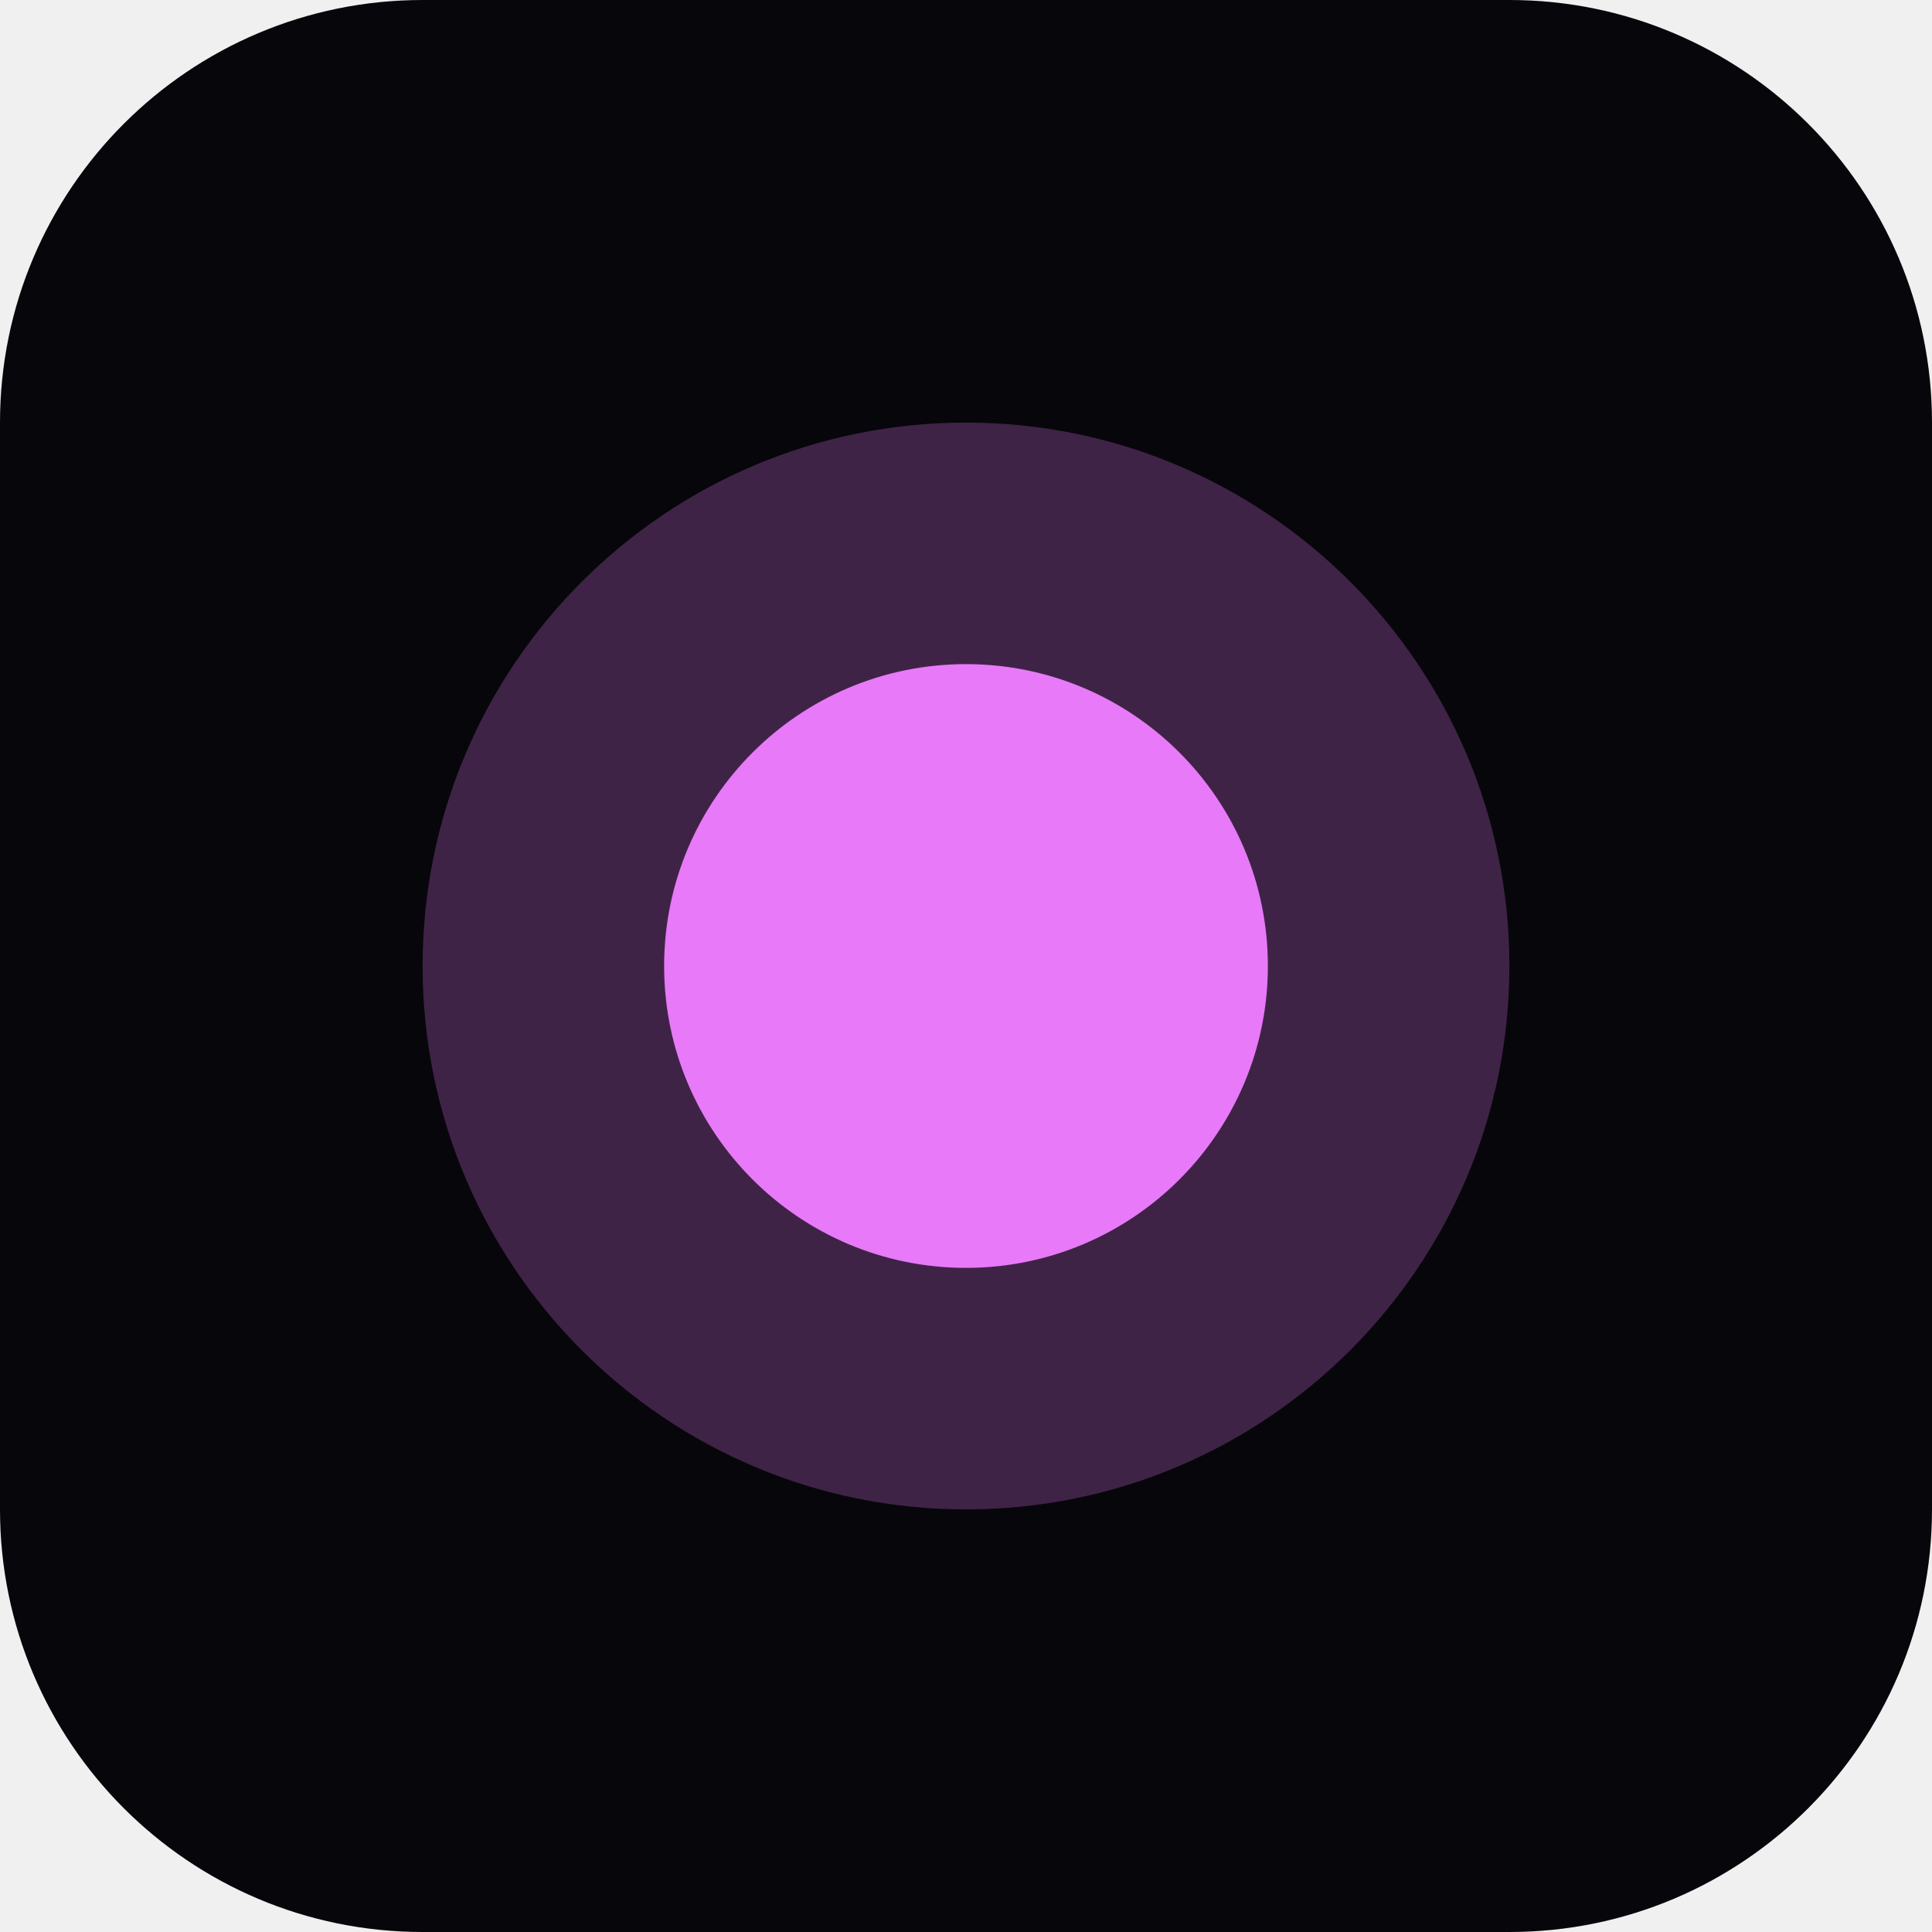
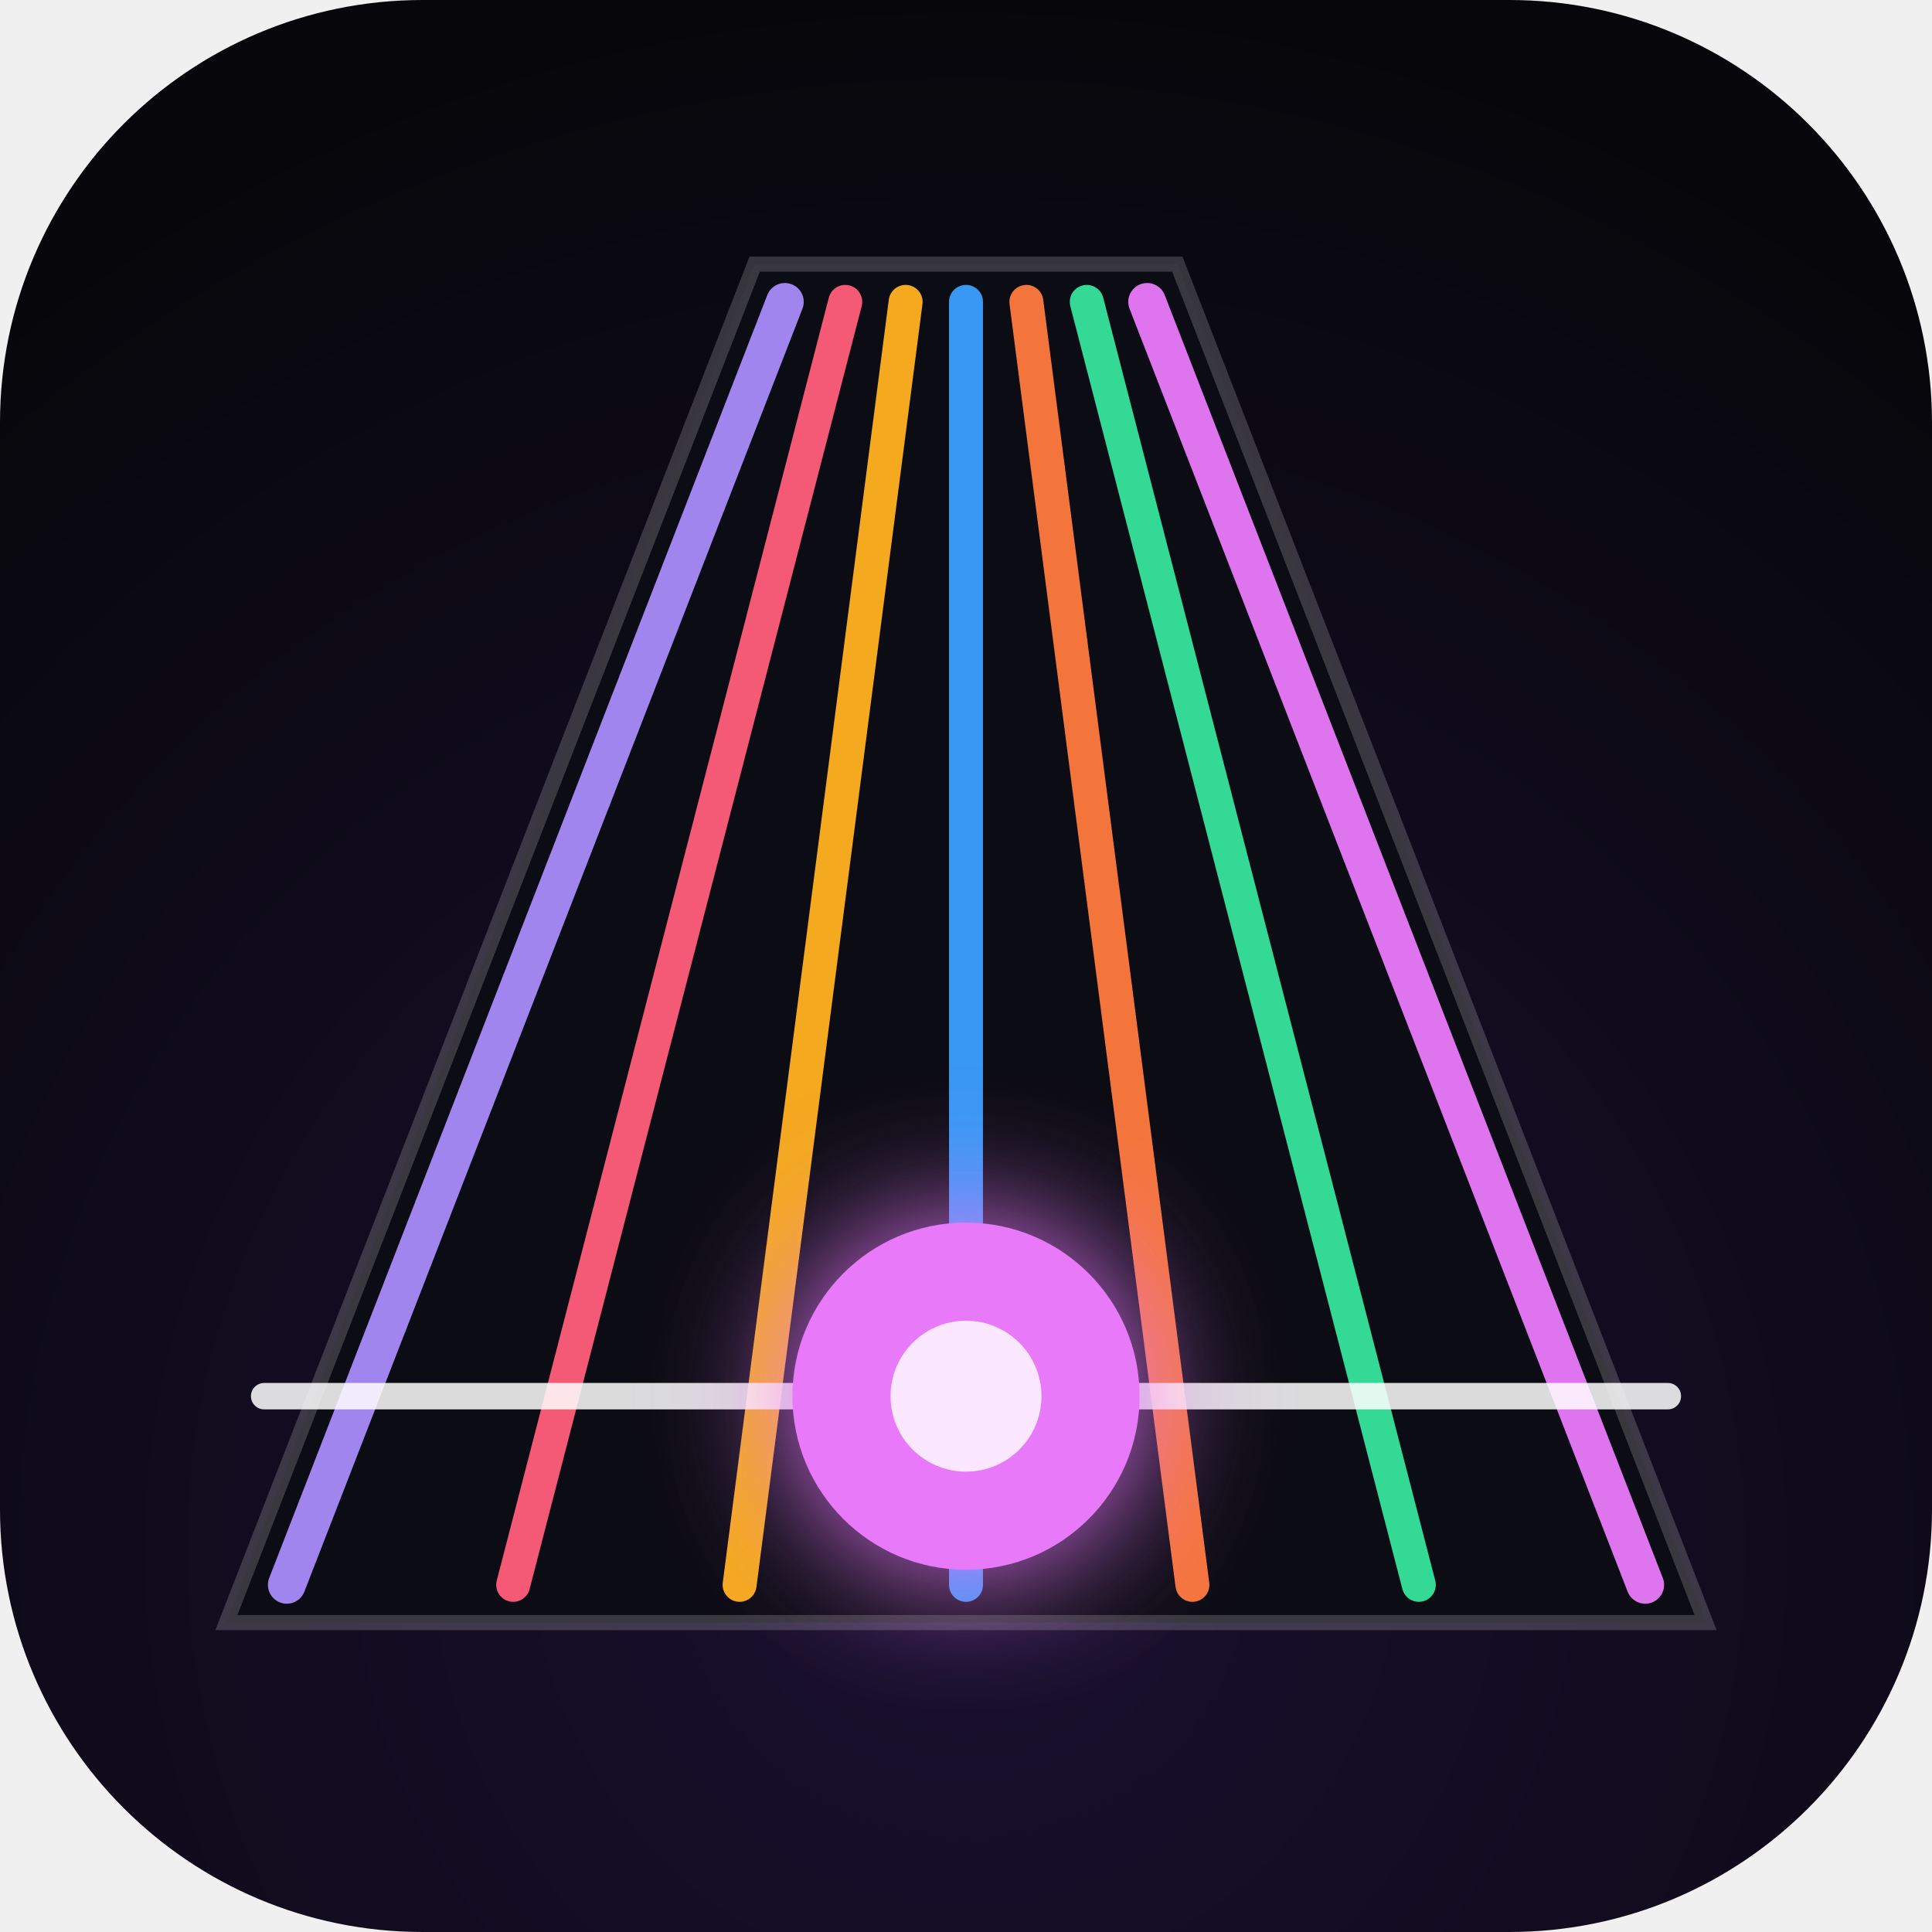
- <svg xmlns="http://www.w3.org/2000/svg" viewBox="0 0 64 64">
-   <rect width="64" height="64" rx="14" fill="#07070B" />
-   <circle cx="32" cy="32" r="18" fill="#E879F9" opacity="0.25" />
-   <circle cx="32" cy="32" r="10" fill="#E879F9" />
+ <svg xmlns="http://www.w3.org/2000/svg" viewBox="0 0 512 512">
+   <defs>
+     <filter id="glow" x="-1" y="-1" width="3" height="3">
+       <feGaussianBlur stdDeviation="18" result="b" />
+       <feMerge>
+         <feMergeNode in="b" />
+         <feMergeNode in="SourceGraphic" />
+       </feMerge>
+     </filter>
+     <radialGradient id="bg" cx="50%" cy="80%" r="80%">
+       <stop offset="0" stop-color="#1A1030" />
+       <stop offset="1" stop-color="#07070B" />
+     </radialGradient>
+   </defs>
+   <rect width="512" height="512" rx="112" fill="url(#bg)" />
+   <g transform="translate(256 256) scale(1.0) translate(-256 -256)">
+     <path d="M200 70 L312 70 L452 430 L60 430 Z" fill="#0C0C14" stroke="rgba(255,255,255,0.18)" stroke-width="4" />
+     <line x1="208.0" y1="80" x2="76.0" y2="420" stroke="#A78BFA" stroke-width="10" stroke-linecap="round" opacity="0.95" />
+     <line x1="224.0" y1="80" x2="136.0" y2="420" stroke="#FF5C7A" stroke-width="9" stroke-linecap="round" opacity="0.95" />
+     <line x1="240.0" y1="80" x2="196.0" y2="420" stroke="#FFB020" stroke-width="9" stroke-linecap="round" opacity="0.95" />
+     <line x1="256.0" y1="80" x2="256.0" y2="420" stroke="#3B9EFF" stroke-width="9" stroke-linecap="round" opacity="0.95" />
+     <line x1="272.0" y1="80" x2="316.0" y2="420" stroke="#FF7A3D" stroke-width="9" stroke-linecap="round" opacity="0.95" />
+     <line x1="288.0" y1="80" x2="376.0" y2="420" stroke="#34E39A" stroke-width="9" stroke-linecap="round" opacity="0.95" />
+     <line x1="304.0" y1="80" x2="436.0" y2="420" stroke="#E879F9" stroke-width="10" stroke-linecap="round" opacity="0.95" />
+     <line x1="70" y1="370" x2="442" y2="370" stroke="#ffffff" stroke-width="7" stroke-linecap="round" opacity="0.85" />
+     <circle cx="256" cy="370" r="46" fill="#E879F9" filter="url(#glow)" />
+     <circle cx="256" cy="370" r="20" fill="#FBE7FF" />
+   </g>
</svg>
